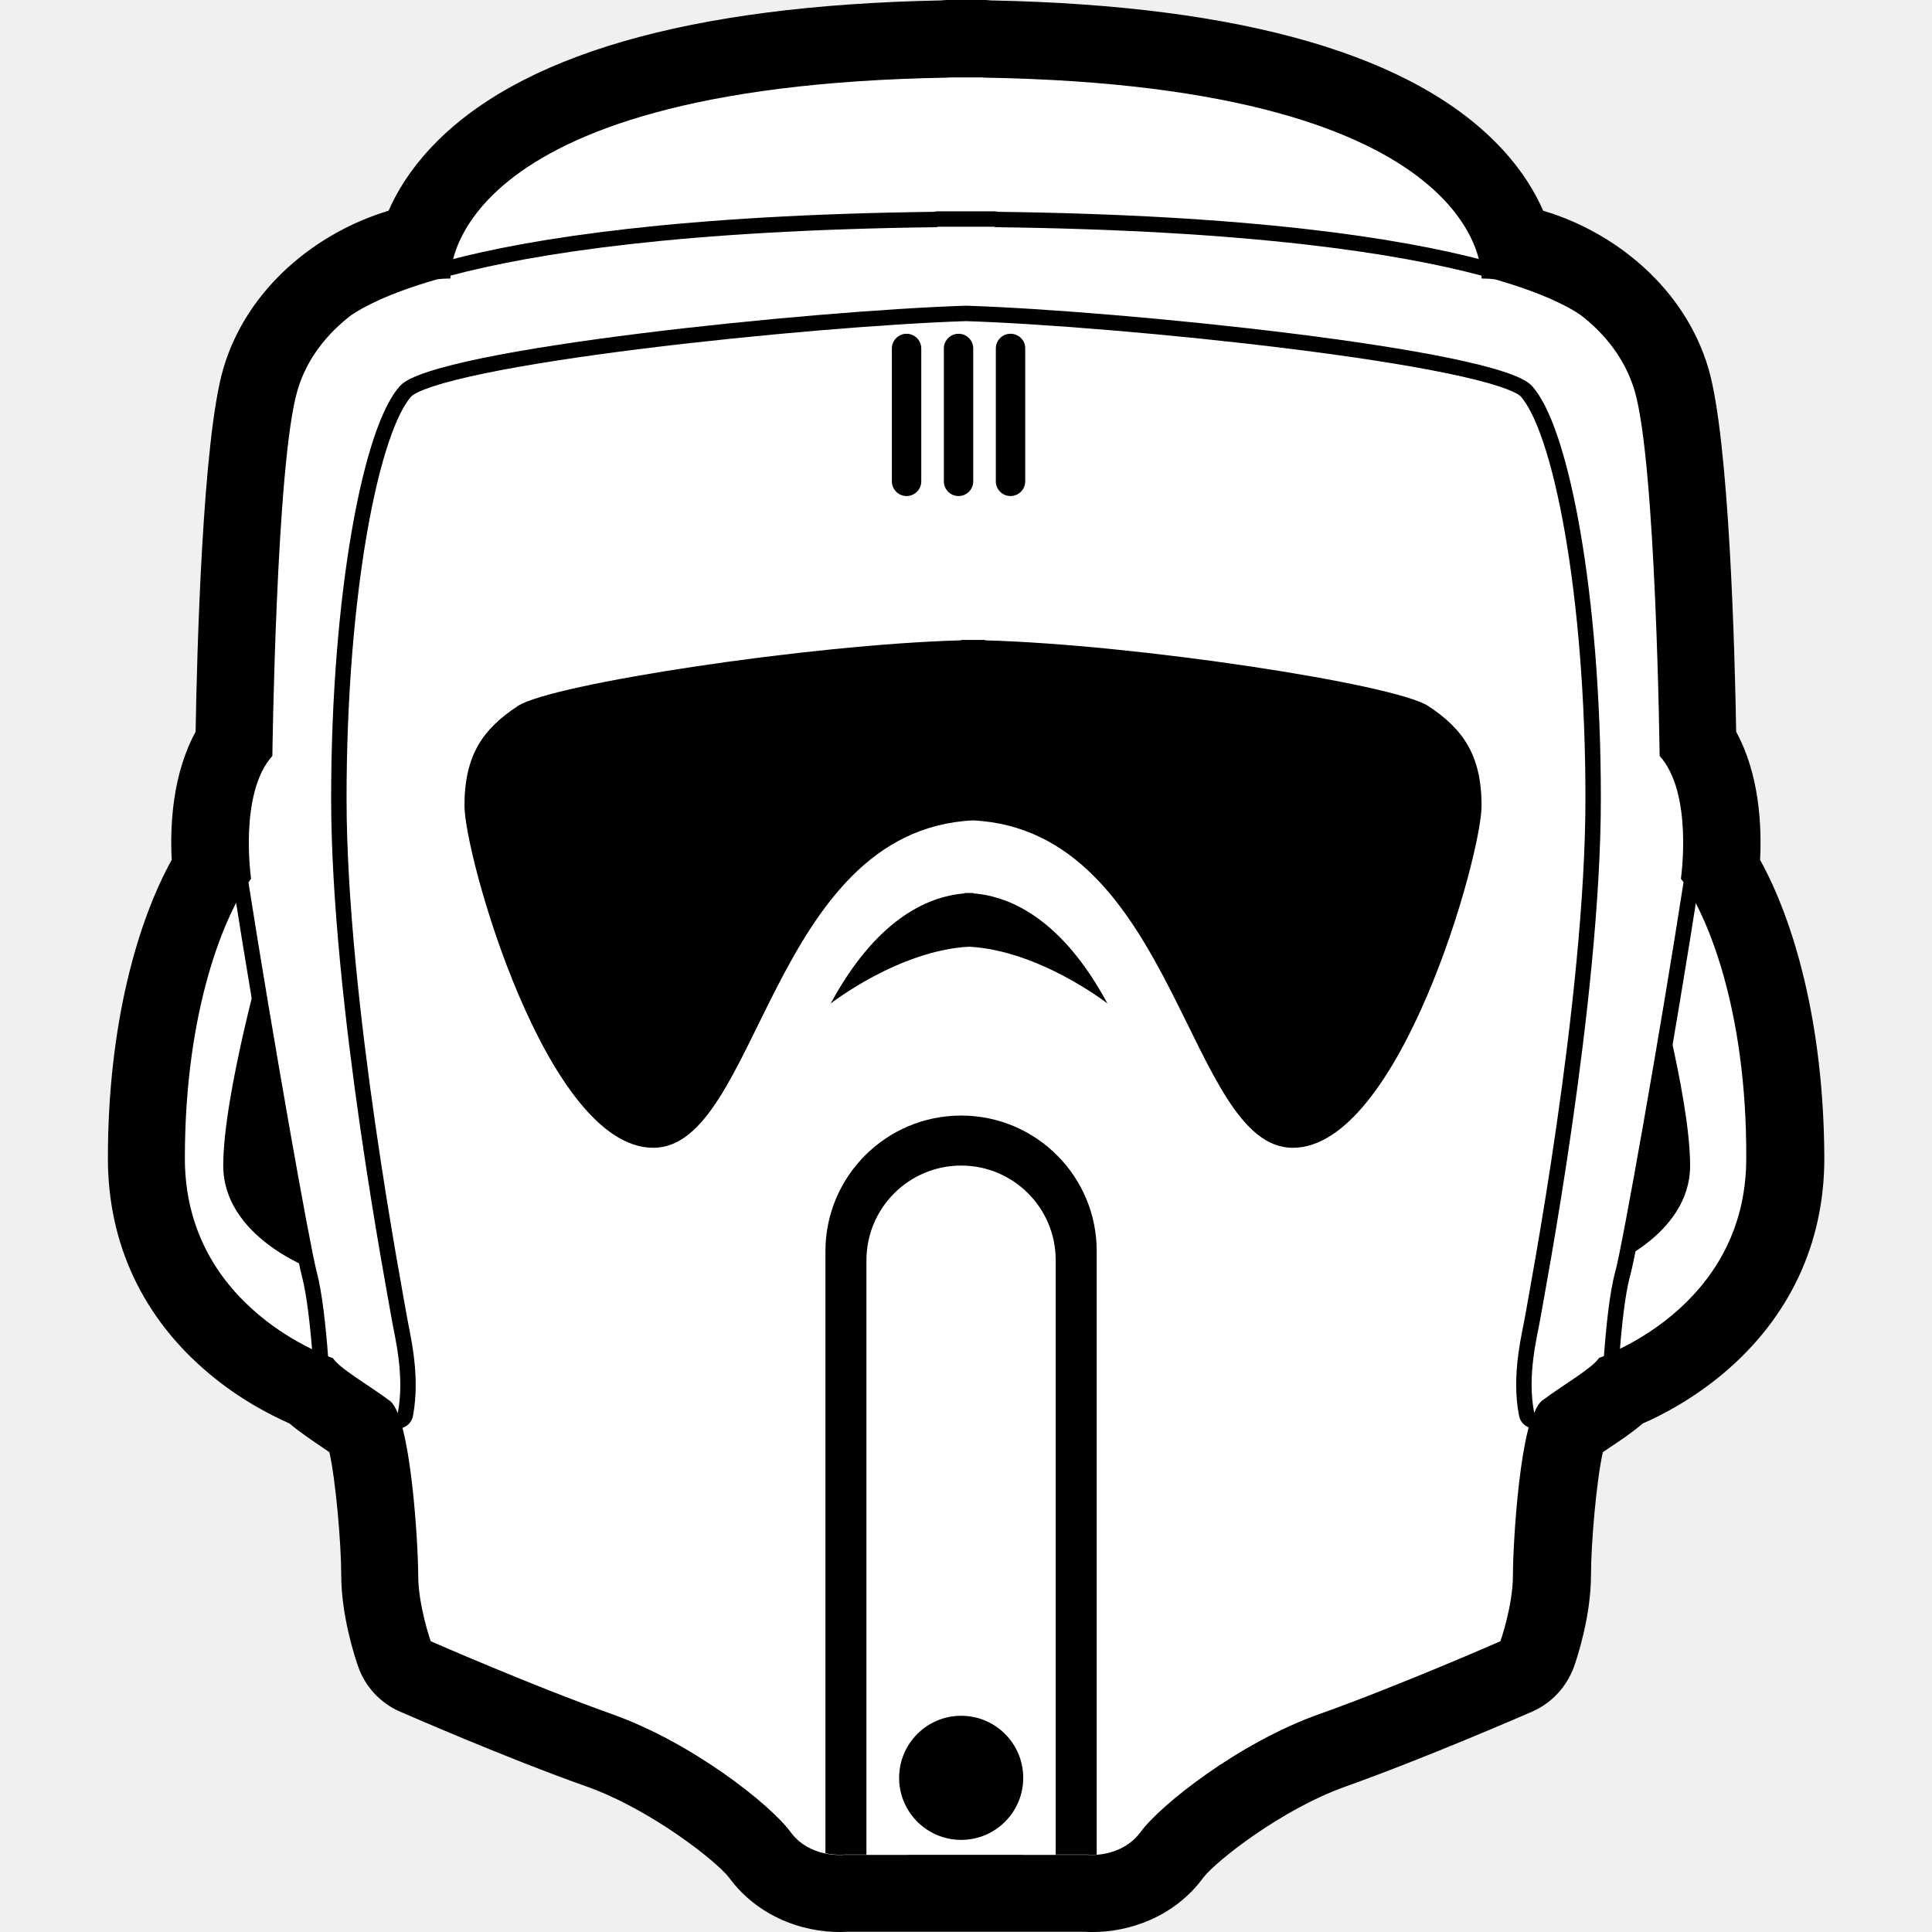
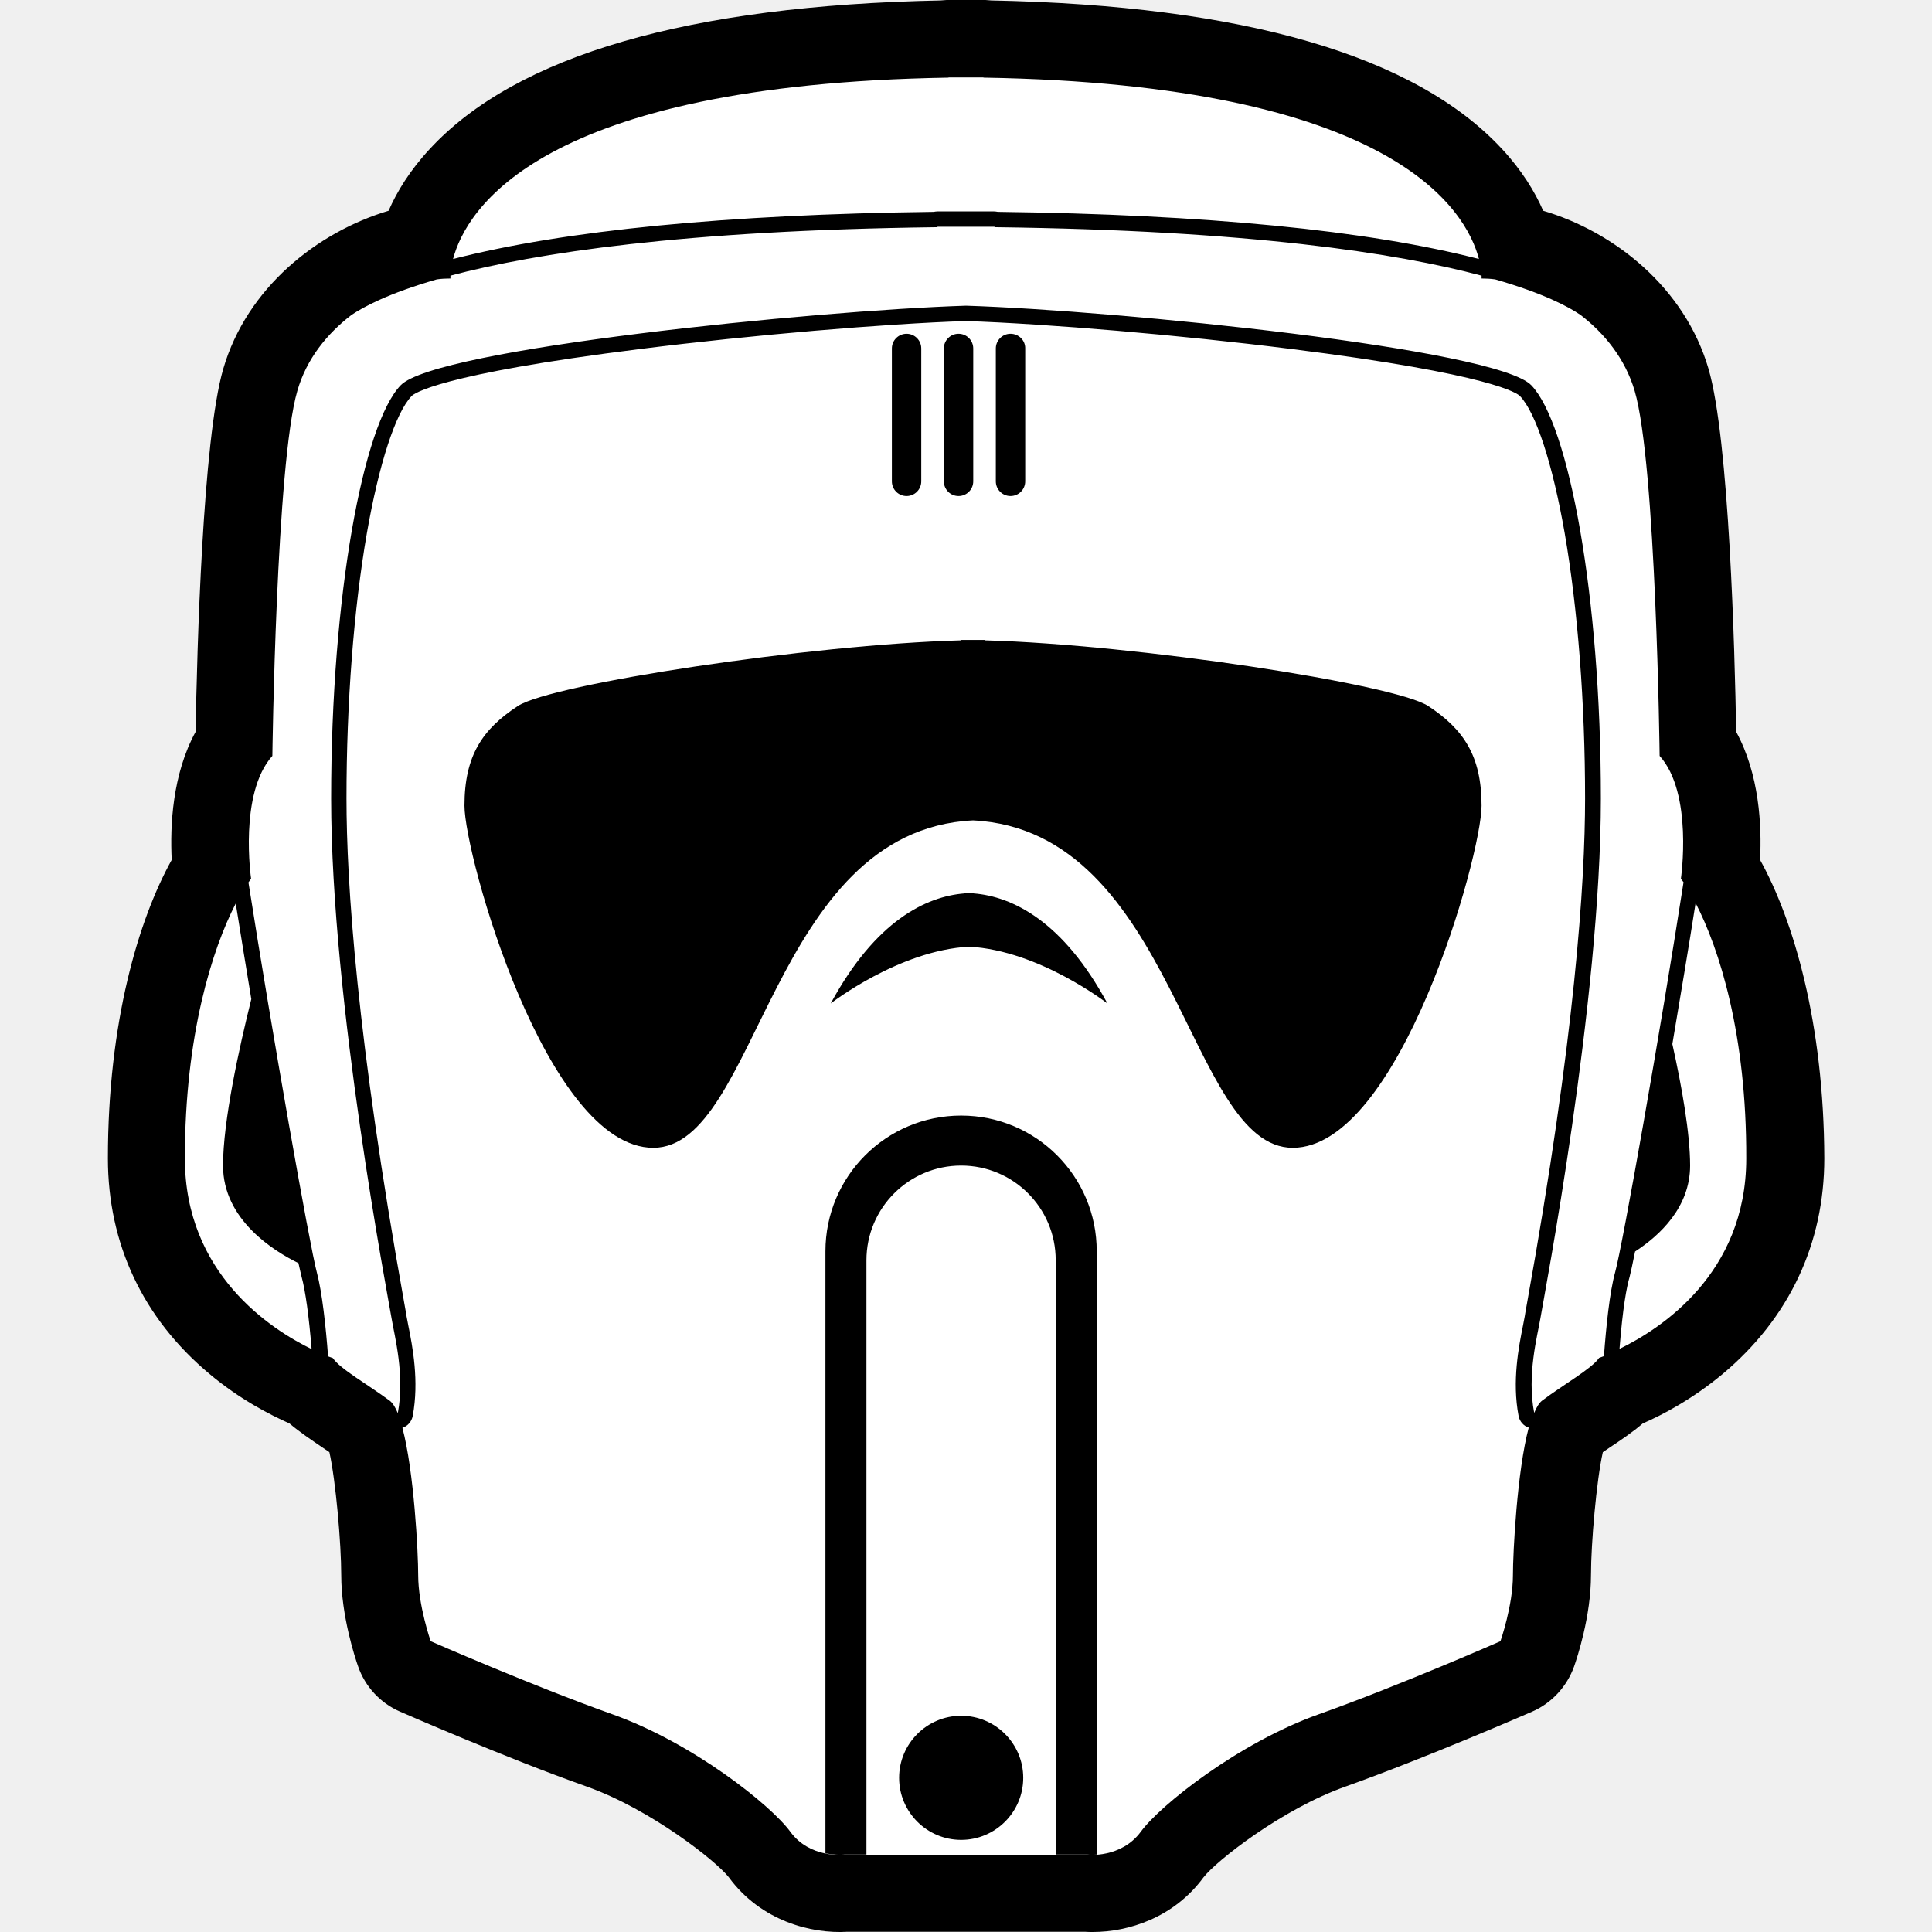
- <svg xmlns="http://www.w3.org/2000/svg" version="1.1" id="Capa_1" x="0px" y="0px" viewBox="0 0 881 881" style="enable-background:new 0 0 881 881;" xml:space="preserve">
-   <style type="text/css">
+ <svg xmlns="http://www.w3.org/2000/svg" id="speeder_pilot" x="0px" y="0px" viewBox="0 0 881 881" style="enable-background:new 0 0 881 881;" xml:space="preserve">
+   <defs>
+     <style type="text/css">
	.st0{fill:#FFFFFF;}
- 	.st1{fill:none;stroke:#000000;stroke-width:14.06;stroke-linecap:round;stroke-linejoin:round;stroke-miterlimit:10;}
+ 	#speeder_pilot:hover #negro { fill: red; }
</style>
-   <g>
-     <path d="M802.6,392.1c0.8-15.6-0.3-39-10.9-58.4c-0.6-36.8-3.2-133.3-12.6-165.5c-10.8-37-42.9-62.5-75.4-72.1   c-3.8-8.7-9.7-18.4-18.8-28.2C645.4,25.3,567.1,2.5,452.1,0.2c-3.6-0.4-7.3-0.2-10.9-0.2l-0.7,0l-0.7,0c-3.6,0-7.2-0.2-10.9,0.2   c-115,2.3-193.4,25-232.9,67.7c-9.1,9.8-15,19.5-18.8,28.2c-32.5,9.7-64.6,35.1-75.4,72.1c-9.4,32.2-12,128.7-12.6,165.5   c-10.6,19.4-11.7,42.8-10.9,58.4c-15.2,27.4-29.1,74.2-29.1,136.1c0,39,16,73,46.3,98.3c13.8,11.6,27.7,18.7,36.5,22.6   c4.6,3.9,9.8,7.4,15.4,11.2c0.9,0.6,1.9,1.3,2.8,1.9c2.9,12.9,5.4,41.7,5.4,56c0,18.8,6.4,38,7.7,41.7c3.2,9.2,10.1,16.7,19.1,20.6   c1.9,0.8,47.9,21,85.2,34.2c29.2,10.4,59,34,64.7,41.3c14.7,20.1,37.8,25.9,54.1,24.9h108.3c1.2,0.1,2.4,0.1,3.7,0.1   c16,0,36.8-6.4,50.4-24.9c5.7-7.4,35.5-31,64.7-41.4c37.3-13.3,83.3-33.4,85.2-34.2c8.9-3.9,15.8-11.4,19.1-20.6   c1.3-3.7,7.7-22.8,7.7-41.7c0-14.4,2.5-43.1,5.4-56c0.9-0.6,1.9-1.3,2.8-1.9c5.7-3.8,10.9-7.3,15.4-11.2c8.8-3.8,22.6-11,36.5-22.6   c30.3-25.4,46.3-59.4,46.3-98.3C831.7,466.3,817.8,419.5,802.6,392.1z" />
-     <path class="st0" d="M766.5,400.7c0,0,5.7-39-9.7-56c0,0-1.6-133.2-11.4-166.5S699.1,127,675.6,127c0,0,5.4-87.8-227-91.6l-0.3-0.1   c-2.6,0-5.2,0-7.8,0c-2.6,0-5.2,0-7.8,0l-0.3,0.1c-232.4,3.8-227,91.6-227,91.6c-23.6,0-60.1,17.9-69.9,51.2   c-9.7,33.3-11.4,166.5-11.4,166.5c-15.4,17.1-9.7,56-9.7,56c-11.4,15.4-30.1,58.5-30.1,127.5c0,69,67.4,91,67.4,91   c3.2,4.9,16.2,12.2,26,19.5c9.7,7.3,13,65.8,13,79.6s5.7,30.1,5.7,30.1s46.3,20.3,82.8,33.3c36.6,13,72.3,41.4,81.2,53.6   c8.9,12.2,24.4,10.5,24.4,10.5h29.2l26.3-42.9l26.3,42.9h29.2c0,0,15.4,1.7,24.4-10.5c8.9-12.2,44.7-40.6,81.2-53.6   c36.6-13,82.8-33.3,82.8-33.3s5.7-16.2,5.7-30.1s3.2-72.3,13-79.6c9.7-7.3,22.7-14.6,26-19.5c0,0,67.4-21.9,67.4-91   C796.6,459.2,777.9,416.1,766.5,400.7z" />
-     <g>
-       <path d="M751.7,432.4c0,0,19,66.6,19,99.1s-40.3,47.1-40.3,47.1l-8.3-52L751.7,432.4z" />
-       <path d="M120.8,432.4c0,0-19,66.6-19,99.1s40.3,47.1,40.3,47.1l8.3-52L120.8,432.4z" />
-     </g>
-     <path d="M651.2,321.9c-15.4-10-133-28-201.9-29.9l-0.3-0.2c-1.7,0-3.5,0-5.3,0c-1.8,0-3.6,0-5.3,0l-0.3,0.2   c-68.9,1.9-186.5,19.9-201.9,29.9c-16.2,10.6-24.4,22.7-24.4,45.5c0,22.7,37.4,156,86.1,156c48,0,53.4-144.8,145.8-149.3   c92.3,4.6,97.8,149.3,145.8,149.3c48.7,0,86.1-133.2,86.1-156C675.6,344.7,667.4,332.5,651.2,321.9z" />
-     <path d="M505,457.6c-20.3-37.7-43.5-48.8-61-50.2l-0.2-0.2c-0.6,0-1.3,0-1.9,0c-0.6,0-1.3,0-1.9,0l-0.2,0.2   c-17.5,1.4-40.6,12.5-61,50.2c0,0,31-24.2,63.1-25.9C474,433.4,505,457.6,505,457.6z" />
-     <path d="M438.3,508.7c-34.2,0-61.9,27.7-61.9,61.9v274.5c4.9,1,8.6,0.6,8.6,0.6h29.2l26.3-42.9l26.3,42.9h29.2c0,0,1.6,0.2,4.1,0   V570.6C500.2,536.5,472.5,508.7,438.3,508.7z" />
-     <path class="st0" d="M438.3,531.5c-23.8,0-43.2,19.3-43.2,43.2v271.1h86.3V574.6C481.4,550.8,462.1,531.5,438.3,531.5z" />
-     <g>
-       <path class="st1" d="M766.5,400.7c0,0,5.7-39-9.7-56c0,0-1.6-133.2-11.4-166.5c-4.3-14.5-13.6-26.1-24.7-34.6    c-5.4-3.7-16.7-9.8-38.9-16.2c-2.2-0.3-4.2-0.4-6.2-0.4c0,0,0-0.5,0-1.3c-38.6-10.3-106-20.7-221.8-22.1l-0.4-0.2    c-4.4,0-8.6,0-12.9,0c-4.2,0-8.5,0-12.9,0l-0.4,0.2c-115.8,1.4-183.1,11.8-221.8,22.1c0,0.9,0,1.3,0,1.3c-2,0-4.1,0.1-6.2,0.4    c-22.2,6.4-33.5,12.6-38.9,16.2c-11.1,8.5-20.5,20-24.7,34.6c-9.7,33.3-11.4,166.5-11.4,166.5c-15.4,17.1-9.7,56-9.7,56    c-0.4,0.5-0.8,1.1-1.2,1.7c10.7,68.2,27.9,165.6,31.2,177.9c2.4,9,4.1,24.7,5.1,38.2c1.4,0.5,2.2,0.8,2.2,0.8    c3.2,4.9,16.2,12.2,26,19.5c1.3,1,2.5,3,3.6,5.6c3.3-17.3-1.5-35.2-2.8-43C177,591.6,151,456.7,151,364.1s14.6-170.6,31.7-188.4    c16-16.7,188.3-34.1,257.8-36.3c69.5,2.2,241.8,19.6,257.8,36.3c17.1,17.9,31.7,95.8,31.7,188.4s-26,227.4-27.6,237.2    c-1.3,7.7-6.2,25.7-2.8,43c1.1-2.7,2.3-4.6,3.6-5.6c9.7-7.3,22.7-14.6,26-19.5c0,0,0.8-0.3,2.2-0.8c1-13.4,2.6-29.2,5.1-38.2    c3.4-12.3,20.6-109.6,31.2-177.9C767.3,401.8,766.9,401.2,766.5,400.7z" />
-       <path class="st0" d="M766.5,400.7c0,0,5.7-39-9.7-56c0,0-1.6-133.2-11.4-166.5c-4.3-14.5-13.6-26.1-24.7-34.6    c-5.4-3.7-16.7-9.8-38.9-16.2c-2.2-0.3-4.2-0.4-6.2-0.4c0,0,0-0.5,0-1.3c-38.6-10.3-106-20.7-221.8-22.1l-0.4-0.2    c-4.4,0-8.6,0-12.9,0c-4.2,0-8.5,0-12.9,0l-0.4,0.2c-115.8,1.4-183.1,11.8-221.8,22.1c0,0.9,0,1.3,0,1.3c-2,0-4.1,0.1-6.2,0.4    c-22.2,6.4-33.5,12.6-38.9,16.2c-11.1,8.5-20.5,20-24.7,34.6c-9.7,33.3-11.4,166.5-11.4,166.5c-15.4,17.1-9.7,56-9.7,56    c-0.4,0.5-0.8,1.1-1.2,1.7c10.7,68.2,27.9,165.6,31.2,177.9c2.4,9,4.1,24.7,5.1,38.2c1.4,0.5,2.2,0.8,2.2,0.8    c3.2,4.9,16.2,12.2,26,19.5c1.3,1,2.5,3,3.6,5.6c3.3-17.3-1.5-35.2-2.8-43C177,591.6,151,456.7,151,364.1s14.6-170.6,31.7-188.4    c16-16.7,188.3-34.1,257.8-36.3c69.5,2.2,241.8,19.6,257.8,36.3c17.1,17.9,31.7,95.8,31.7,188.4s-26,227.4-27.6,237.2    c-1.3,7.7-6.2,25.7-2.8,43c1.1-2.7,2.3-4.6,3.6-5.6c9.7-7.3,22.7-14.6,26-19.5c0,0,0.8-0.3,2.2-0.8c1-13.4,2.6-29.2,5.1-38.2    c3.4-12.3,20.6-109.6,31.2-177.9C767.3,401.8,766.9,401.2,766.5,400.7z" />
-     </g>
-     <g>
-       <path d="M460.8,152.2c-3.7,0-6.7,3-6.7,6.7v60.6c0,3.7,3,6.7,6.7,6.7c3.7,0,6.7-3,6.7-6.7v-60.6    C467.6,155.2,464.5,152.2,460.8,152.2z" />
-       <path d="M437.1,152.2c-3.7,0-6.7,3-6.7,6.7v60.6c0,3.7,3,6.7,6.7,6.7c3.7,0,6.7-3,6.7-6.7v-60.6    C443.8,155.2,440.8,152.2,437.1,152.2z" />
-       <path d="M413.4,152.2c-3.7,0-6.7,3-6.7,6.7v60.6c0,3.7,3,6.7,6.7,6.7c3.7,0,6.7-3,6.7-6.7v-60.6    C420.1,155.2,417.1,152.2,413.4,152.2z" />
-     </g>
-     <circle cx="438.3" cy="810.7" r="28.3" />
-   </g>
+   </defs>
+   <path id="blanco" class="st0" d="M802.6,392.1c0.8-15.6-0.3-39-10.9-58.4c-0.6-36.8-3.2-133.3-12.6-165.5  c-10.8-37-42.9-62.5-75.4-72.1c-3.8-8.7-9.7-18.4-18.8-28.2C645.4,25.3,567.1,2.5,452.1,0.2c-3.6-0.4-7.3-0.2-10.9-0.2h-0.7h-0.7  c-3.6,0-7.2-0.2-10.9,0.2c-115,2.3-193.4,25-232.9,67.7c-9.1,9.8-15,19.5-18.8,28.2c-32.5,9.7-64.6,35.1-75.4,72.1  c-9.4,32.2-12,128.7-12.6,165.5c-10.6,19.4-11.7,42.8-10.9,58.4c-15.2,27.4-29.1,74.2-29.1,136.1c0,39,16,73,46.3,98.3  c13.8,11.6,27.7,18.7,36.5,22.6c4.6,3.9,9.8,7.4,15.4,11.2c0.9,0.6,1.9,1.3,2.8,1.9c2.9,12.9,5.4,41.7,5.4,56  c0,18.8,6.4,38,7.7,41.7c3.2,9.2,10.1,16.7,19.1,20.6c1.9,0.8,47.9,21,85.2,34.2c29.2,10.4,59,34,64.7,41.3  c14.7,20.1,37.8,25.9,54.1,24.9h108.3c1.2,0.1,2.4,0.1,3.7,0.1c16,0,36.8-6.4,50.4-24.9c5.7-7.4,35.5-31,64.7-41.4  c37.3-13.3,83.3-33.4,85.2-34.2c8.9-3.9,15.8-11.4,19.1-20.6c1.3-3.7,7.7-22.8,7.7-41.7c0-14.4,2.5-43.1,5.4-56  c0.9-0.6,1.9-1.3,2.8-1.9c5.7-3.8,10.9-7.3,15.4-11.2c8.8-3.8,22.6-11,36.5-22.6c30.3-25.4,46.3-59.4,46.3-98.3  C831.7,466.3,817.8,419.5,802.6,392.1z" />
+   <path id="negro" d="M802.6,392.1c0.8-15.6-0.3-39-10.9-58.4c-0.6-36.8-3.2-133.3-12.6-165.5c-10.8-37-42.9-62.5-75.4-72.1  c-3.8-8.7-9.7-18.4-18.8-28.2C645.4,25.3,567.1,2.5,452.1,0.2c-3.6-0.4-7.3-0.2-10.9-0.2h-0.7h-0.7c-3.6,0-7.2-0.2-10.9,0.2  c-115,2.3-193.4,25-232.9,67.7c-9.1,9.8-15,19.5-18.8,28.2c-32.5,9.7-64.6,35.1-75.4,72.1c-9.4,32.2-12,128.7-12.6,165.5  c-10.6,19.4-11.7,42.8-10.9,58.4c-15.2,27.4-29.1,74.2-29.1,136.1c0,39,16,73,46.3,98.3c13.8,11.6,27.7,18.7,36.5,22.6  c4.6,3.9,9.8,7.4,15.4,11.2c0.9,0.6,1.9,1.3,2.8,1.9c2.9,12.9,5.4,41.7,5.4,56c0,18.8,6.4,38,7.7,41.7c3.2,9.2,10.1,16.7,19.1,20.6  c1.9,0.8,47.9,21,85.2,34.2c29.2,10.4,59,34,64.7,41.3c14.7,20.1,37.8,25.9,54.1,24.9h108.3c1.2,0.1,2.4,0.1,3.7,0.1  c16,0,36.8-6.4,50.4-24.9c5.7-7.4,35.5-31,64.7-41.4c37.3-13.3,83.3-33.4,85.2-34.2c8.9-3.9,15.8-11.4,19.1-20.6  c1.3-3.7,7.7-22.8,7.7-41.7c0-14.4,2.5-43.1,5.4-56c0.9-0.6,1.9-1.3,2.8-1.9c5.7-3.8,10.9-7.3,15.4-11.2c8.8-3.8,22.6-11,36.5-22.6  c30.3-25.4,46.3-59.4,46.3-98.3C831.7,466.3,817.8,419.5,802.6,392.1z M432.4,35.4l0.3-0.1c2.6,0,5.2,0,7.8,0s5.2,0,7.8,0l0.3,0.1  c186.8,3.1,220,60.4,225.8,82.7C623.6,105,549.8,97.8,455,96.6c-0.6-0.1-1.1-0.2-1.7-0.2h-25.8c-0.6,0-1.2,0.1-1.7,0.2  c-94.5,1.2-168.2,8.4-219.2,21.5C212.5,95.7,245.8,38.5,432.4,35.4z M84.3,528.2c0-56.3,12.5-95.4,23.2-116.2  c2.2,13.7,4.6,28.5,7.1,43.6c-5.6,22.4-12.9,55.7-12.9,75.9c0,24.7,23.2,39,34.4,44.5c0.6,2.8,1.1,4.8,1.4,6.1  c1.8,6.5,3.4,18.4,4.6,33.1C123.6,606.2,84.3,580.9,84.3,528.2z M689.9,718.3c0,13.9-5.7,30.1-5.7,30.1s-46.2,20.3-82.8,33.3  c-36.5,13-72.3,41.4-81.2,53.6c-9,12.2-24.4,10.5-24.4,10.5h-29.2H414h-29.2c0,0-15.5,1.7-24.4-10.5s-44.6-40.6-81.2-53.6  c-36.5-13-82.8-33.3-82.8-33.3s-5.7-16.3-5.7-30.1c0-10.6-1.9-47.3-7.2-67.2c2.4-0.8,4.2-2.8,4.7-5.4c3-15.9-0.1-31.8-2-41.2  c-0.3-1.7-0.6-3.1-0.8-4.2c-0.1-0.9-0.5-2.9-1-5.8C162.6,473.1,158,402.2,158,364.1c0-43.4,3.3-86.4,9.3-121  c5.5-31.5,13.1-54.9,20.4-62.5c0.9-1,11.8-9.9,104.6-21.5c50.2-6.3,111.1-11.5,148.1-12.7c37,1.2,97.9,6.4,148.1,12.7  c92.8,11.6,103.7,20.5,104.6,21.5c7.3,7.6,14.9,31,20.4,62.5c6,34.6,9.3,77.6,9.3,121c0,38.1-4.6,109-26.5,230.3  c-0.5,2.9-0.9,4.9-1,5.8c-0.2,1.1-0.5,2.5-0.8,4.2c-1.9,9.5-5.1,25.4-2,41.4c0.5,2.4,2.2,4.4,4.6,5.2  C691.8,670.9,689.9,707.7,689.9,718.3z M731.4,618.4c-1.4,0.5-2.2,0.8-2.2,0.8c-3.3,4.9-16.3,12.2-26,19.5c-1.3,1-2.5,2.9-3.6,5.6  c-3.4-17.3,1.5-35.3,2.8-43c1.6-9.8,27.6-144.6,27.6-237.2s-14.6-170.5-31.7-188.4c-16-16.7-188.3-34.1-257.8-36.3  c-69.5,2.2-241.8,19.6-257.8,36.3c-17.1,17.8-31.7,95.8-31.7,188.4s26,227.5,27.6,237.3c1.3,7.8,6.1,25.7,2.8,43  c-1.1-2.6-2.3-4.6-3.6-5.6c-9.8-7.3-22.8-14.6-26-19.5c0,0-0.8-0.3-2.2-0.8c-1-13.5-2.7-29.2-5.1-38.2  c-3.3-12.3-20.5-109.7-31.2-177.9c0.4-0.6,0.8-1.2,1.2-1.7c0,0-5.7-38.9,9.7-56c0,0,1.7-133.2,11.4-166.5  c4.2-14.6,13.6-26.1,24.7-34.6c5.4-3.6,16.7-9.8,38.9-16.2c2.1-0.3,4.2-0.4,6.2-0.4c0,0,0-0.4,0-1.3c38.7-10.3,106-20.7,221.8-22.1  l0.4-0.2c4.4,0,8.7,0,12.9,0c4.3,0,8.5,0,12.9,0l0.4,0.2c115.8,1.4,183.2,11.8,221.8,22.1c0,0.8,0,1.3,0,1.3c2,0,4,0.1,6.2,0.4  c22.2,6.4,33.5,12.5,38.9,16.2c11.1,8.5,20.4,20.1,24.7,34.6c9.8,33.3,11.4,166.5,11.4,166.5c15.4,17,9.7,56,9.7,56  c0.4,0.5,0.8,1.1,1.2,1.6c-10.6,68.3-27.8,165.6-31.2,177.9C734,589.2,732.4,605,731.4,618.4z M738.5,615.1  c1.5-19.1,3.3-28.4,4.6-32.8c0.5-2,1.4-6,2.5-11.6c11.4-7.4,25.1-20.3,25.1-39.2c0-14.6-3.8-36.2-8.1-55.4  c3.7-22,7.5-44.4,10.6-64.3c10.8,20.8,23.3,59.9,23.1,116.5C796.3,580.9,757.1,606.1,738.5,615.1z M675.6,367.4  c0,22.8-37.4,156-86.1,156c-48,0-53.5-144.7-145.8-149.3c-92.4,4.5-97.8,149.3-145.8,149.3c-48.7,0-86.1-133.3-86.1-156  c0-22.8,8.2-34.9,24.4-45.5c15.4-10,133-28,201.9-29.9l0.3-0.2c1.7,0,3.5,0,5.3,0s3.6,0,5.3,0l0.3,0.2  c68.9,1.9,186.5,19.9,201.9,29.9C667.4,332.5,675.6,344.7,675.6,367.4z M505,457.6c0,0-31-24.2-63.1-25.9  c-32.1,1.7-63.1,25.9-63.1,25.9c20.4-37.7,43.5-48.8,61-50.2l0.2-0.2c0.6,0,1.3,0,1.9,0s1.3,0,1.9,0l0.2,0.2  C461.5,408.8,484.7,419.9,505,457.6z M430.4,219.5v-60.6c0-3.7,3-6.7,6.7-6.7s6.7,3,6.7,6.7v60.6c0,3.7-3,6.7-6.7,6.7  S430.4,223.2,430.4,219.5z M454.1,219.5v-60.6c0-3.7,3-6.7,6.7-6.7s6.8,3,6.7,6.7v60.6c0,3.7-3,6.7-6.7,6.7S454.1,223.2,454.1,219.5  z M406.7,219.5v-60.6c0-3.7,3-6.7,6.7-6.7s6.7,3,6.7,6.7v60.6c0,3.7-3,6.7-6.7,6.7S406.7,223.2,406.7,219.5z M466.6,810.7  c0,15.6-12.7,28.3-28.3,28.3S410,826.3,410,810.7s12.7-28.3,28.3-28.3S466.6,795.1,466.6,810.7z M500.1,570.6v275.1  c-2.5,0.2-4.1,0-4.1,0h-14.6V574.6c0-23.8-19.3-43.1-43.1-43.1c-23.8,0-43.2,19.3-43.2,43.2v271H385c0,0-3.7,0.4-8.6-0.6V570.6  c0-34.2,27.7-61.9,61.9-61.9C472.5,508.7,500.2,536.5,500.1,570.6z" />
</svg>
